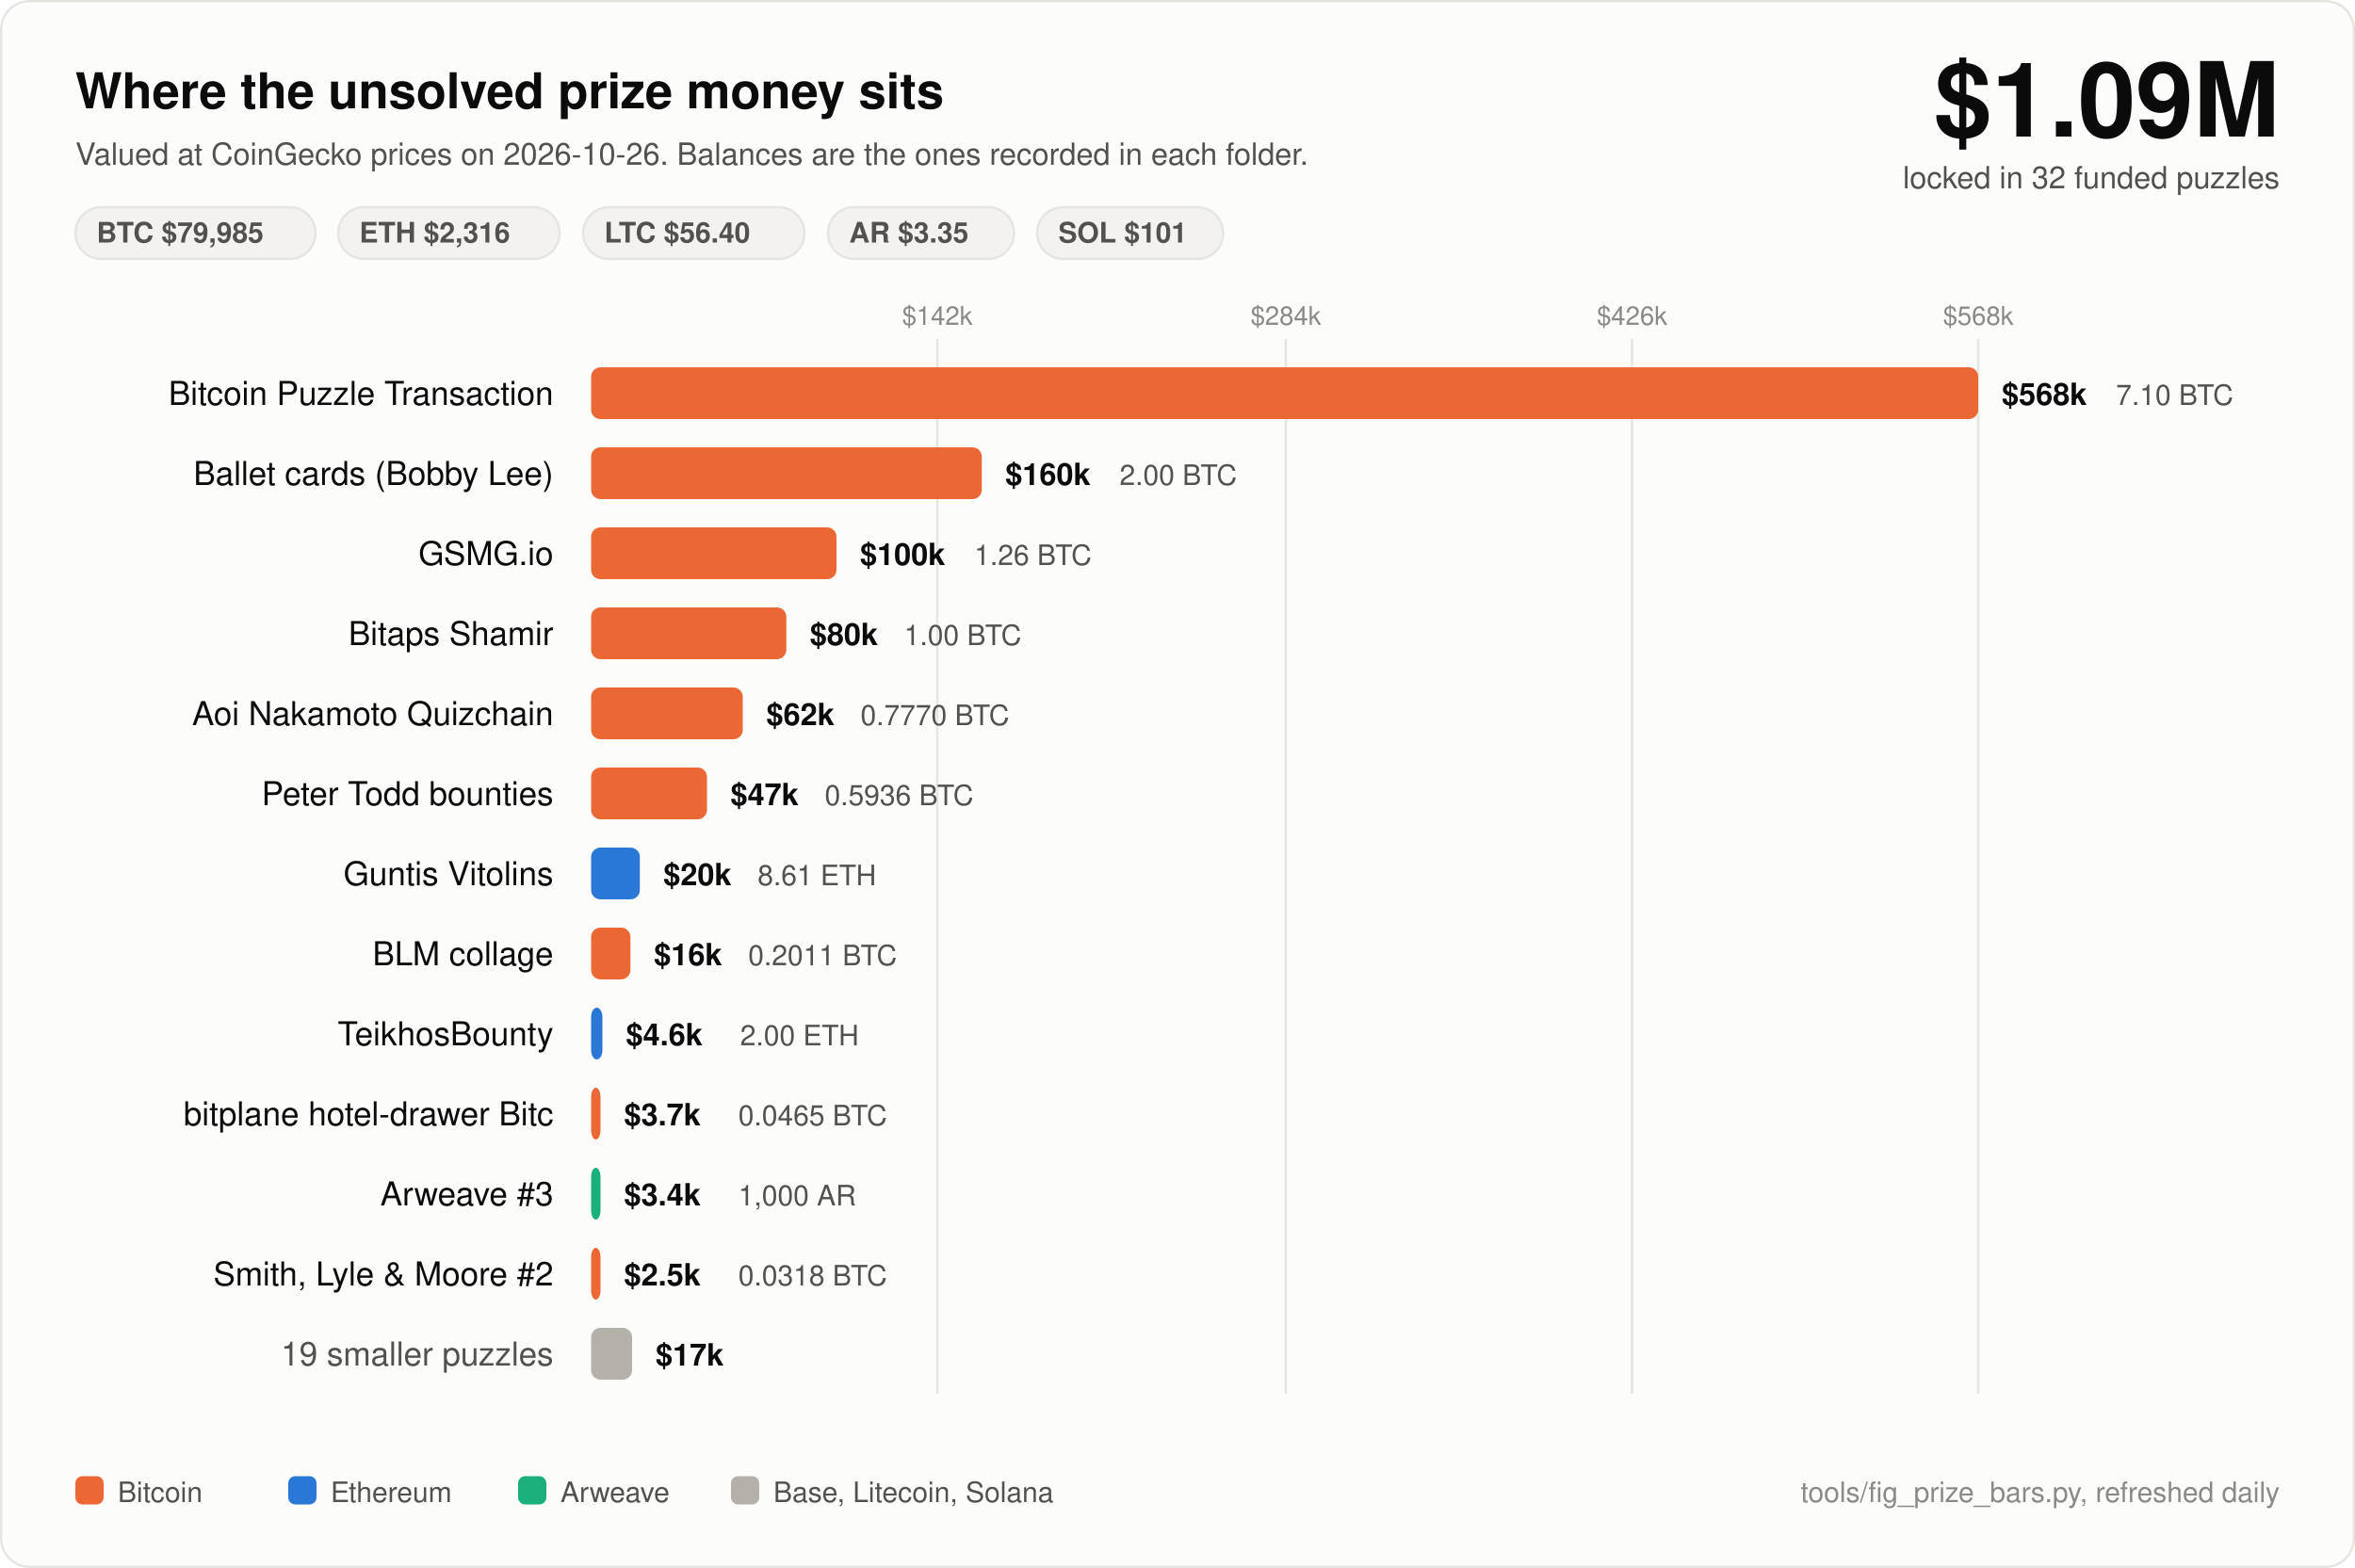
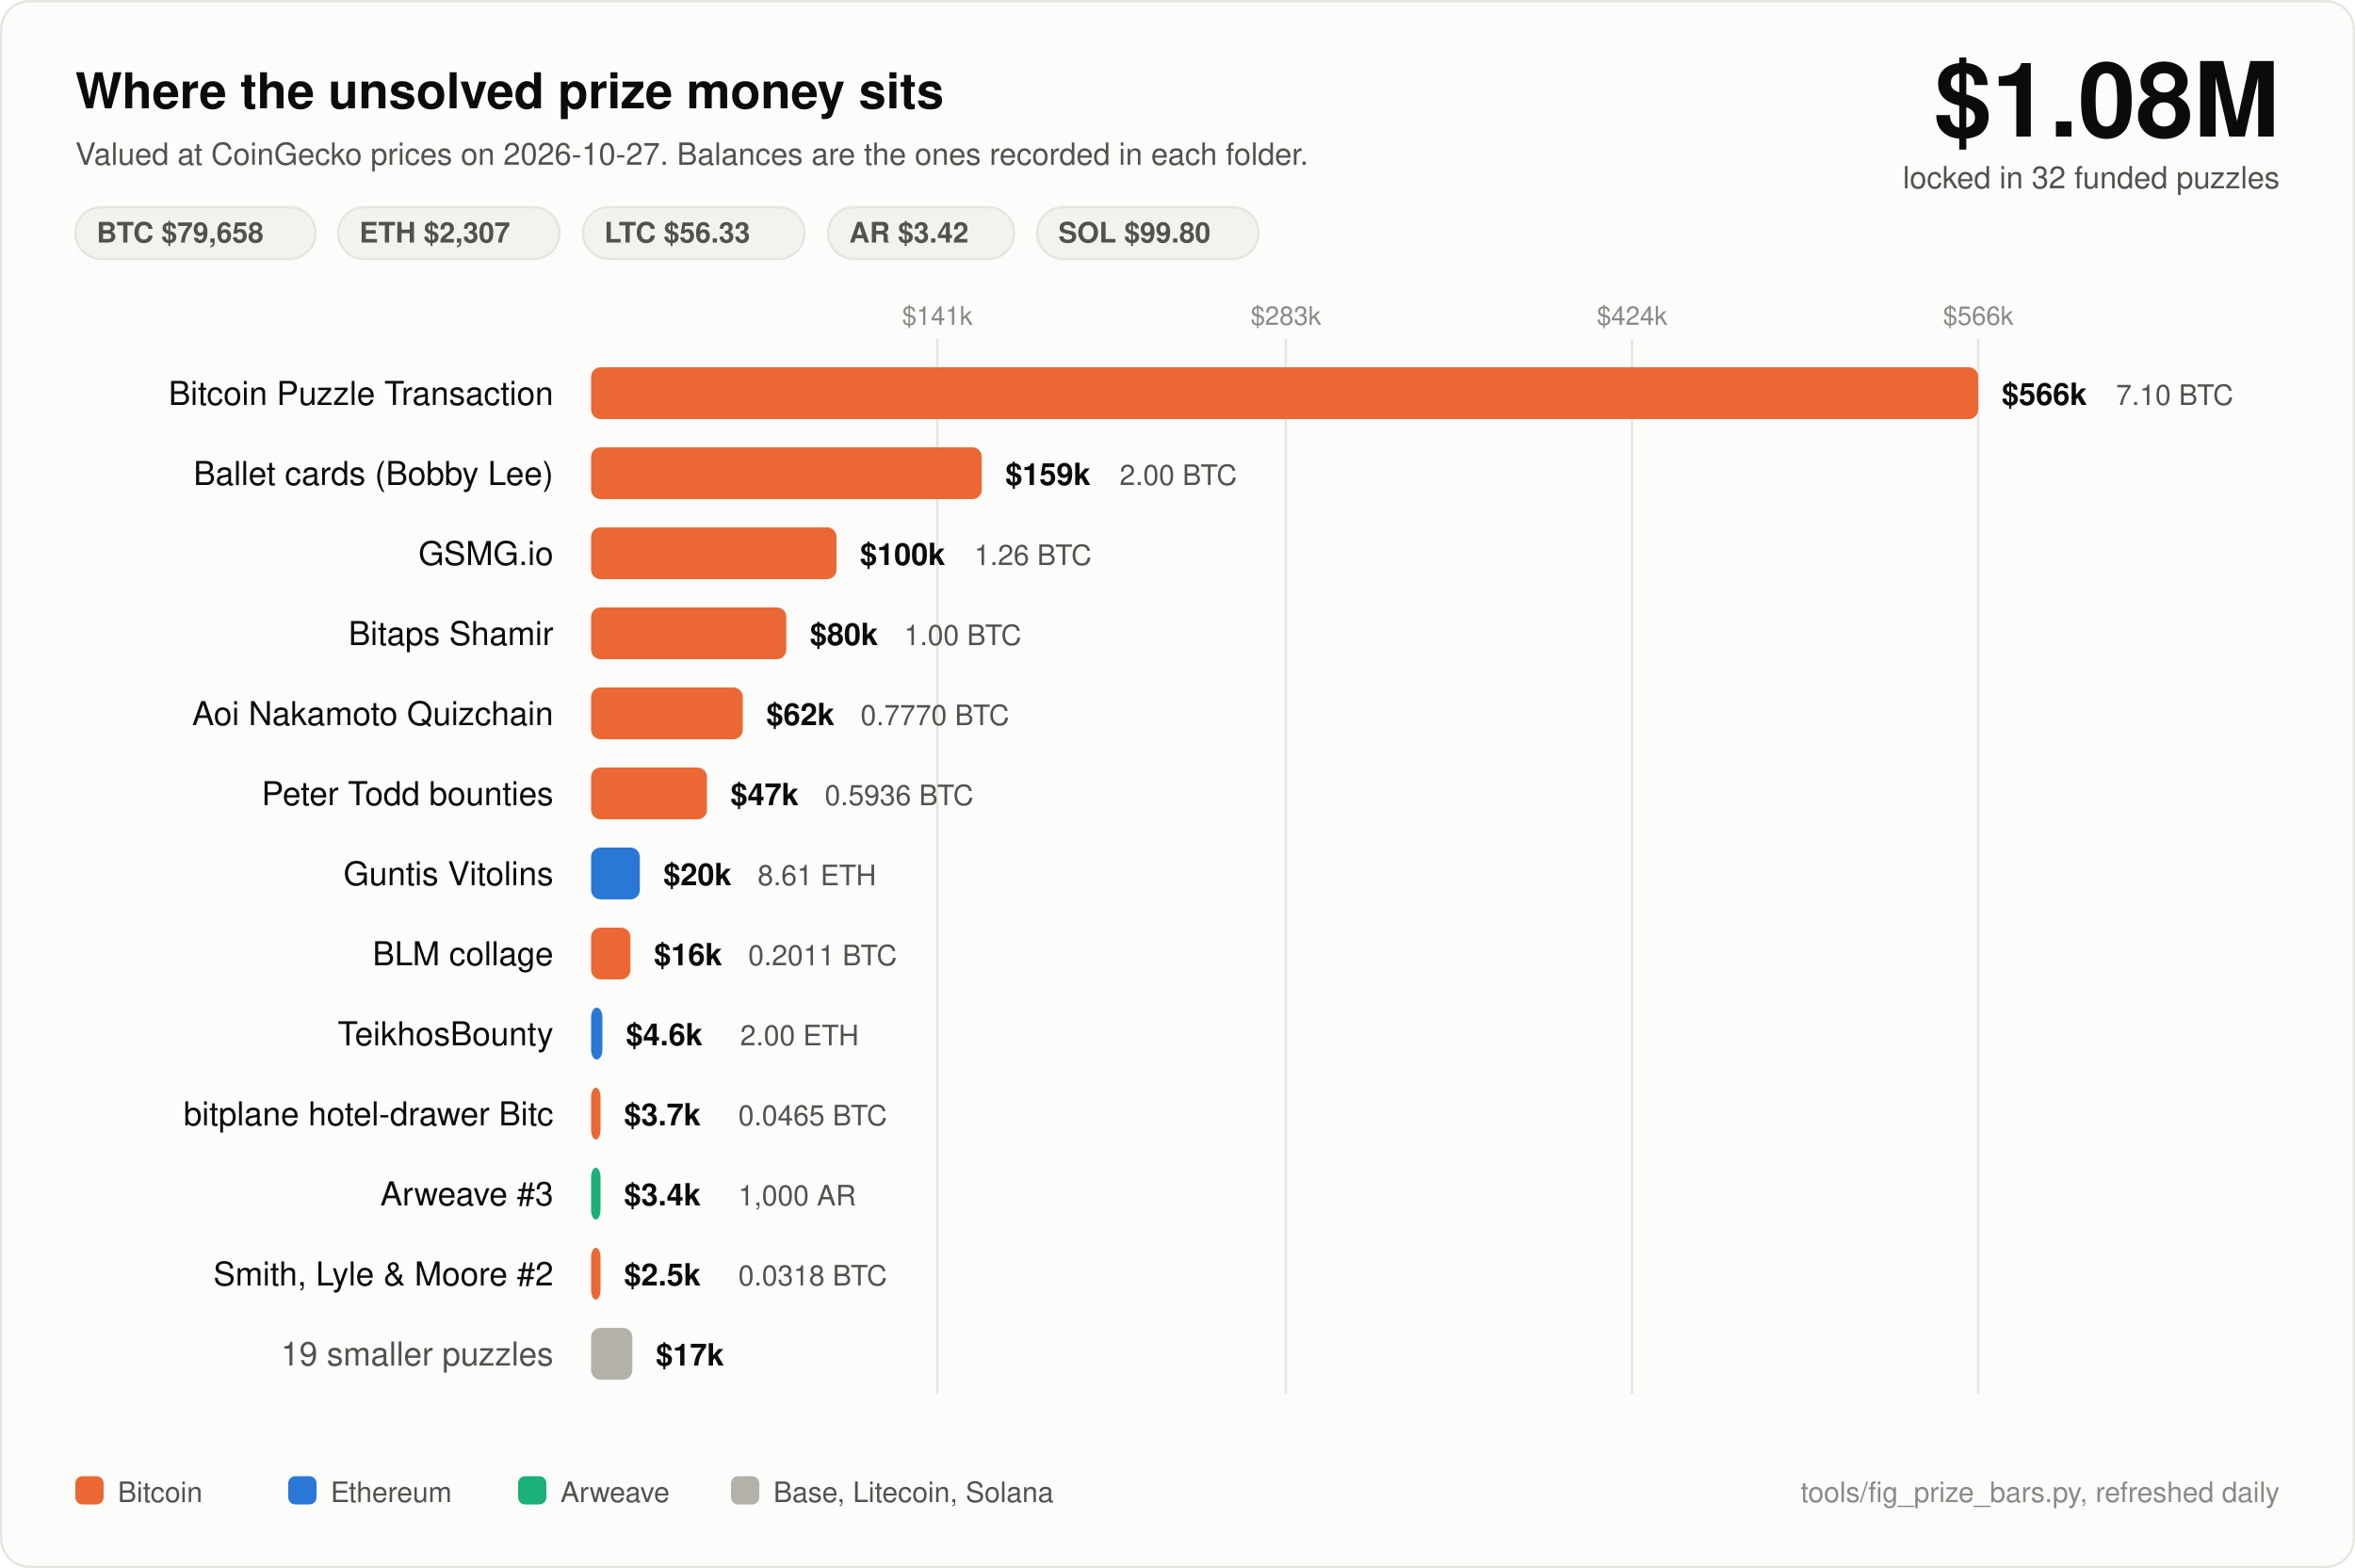
<svg xmlns="http://www.w3.org/2000/svg" width="1000" height="666" viewBox="0 0 1000 666" font-family="ui-sans-serif, -apple-system, Segoe UI, Helvetica, Arial, sans-serif">
  <rect x="0.5" y="0.5" width="999" height="665" rx="12" fill="#fcfcfb" stroke="#e6e5e0" />
  <text x="32" y="46" fill="#0b0b0b" font-size="21" font-weight="700">Where the unsolved prize money sits</text>
-   <text x="32" y="70" fill="#52514e" font-size="13">Valued at CoinGecko prices on 2026-10-26. Balances are the ones recorded in each folder.</text>
-   <text x="968" y="58" fill="#0b0b0b" font-size="44" font-weight="700" text-anchor="end">$1.09M</text>
+   <text x="32" y="70" fill="#52514e" font-size="13">Valued at CoinGecko prices on 2026-10-27. Balances are the ones recorded in each folder.</text>
+   <text x="968" y="58" fill="#0b0b0b" font-size="44" font-weight="700" text-anchor="end">$1.08M</text>
  <text x="968" y="80" fill="#52514e" font-size="13" text-anchor="end">locked in 32 funded puzzles</text>
  <rect x="32" y="88" width="102" height="22" rx="11" fill="#f3f2ee" stroke="#e6e5e0" />
-   <text x="41" y="103" fill="#52514e" font-size="12" font-weight="600">BTC $79,985</text>
+   <text x="41" y="103" fill="#52514e" font-size="12" font-weight="600">BTC $79,658</text>
  <rect x="143.6" y="88" width="94" height="22" rx="11" fill="#f3f2ee" stroke="#e6e5e0" />
-   <text x="152.6" y="103" fill="#52514e" font-size="12" font-weight="600">ETH $2,316</text>
+   <text x="152.6" y="103" fill="#52514e" font-size="12" font-weight="600">ETH $2,307</text>
  <rect x="247.6" y="88" width="94" height="22" rx="11" fill="#f3f2ee" stroke="#e6e5e0" />
-   <text x="256.6" y="103" fill="#52514e" font-size="12" font-weight="600">LTC $56.40</text>
+   <text x="256.6" y="103" fill="#52514e" font-size="12" font-weight="600">LTC $56.33</text>
  <rect x="351.6" y="88" width="79" height="22" rx="11" fill="#f3f2ee" stroke="#e6e5e0" />
-   <text x="360.6" y="103" fill="#52514e" font-size="12" font-weight="600">AR $3.35</text>
-   <rect x="440.4" y="88" width="79" height="22" rx="11" fill="#f3f2ee" stroke="#e6e5e0" />
-   <text x="449.4" y="103" fill="#52514e" font-size="12" font-weight="600">SOL $101</text>
+   <text x="360.6" y="103" fill="#52514e" font-size="12" font-weight="600">AR $3.42</text>
+   <rect x="440.4" y="88" width="94" height="22" rx="11" fill="#f3f2ee" stroke="#e6e5e0" />
+   <text x="449.4" y="103" fill="#52514e" font-size="12" font-weight="600">SOL $99.80</text>
  <line x1="398" y1="144" x2="398" y2="592" stroke="#e6e5e0" stroke-width="1" />
-   <text x="398" y="138" fill="#8a8985" font-size="11" text-anchor="middle">$142k</text>
+   <text x="398" y="138" fill="#8a8985" font-size="11" text-anchor="middle">$141k</text>
  <line x1="546" y1="144" x2="546" y2="592" stroke="#e6e5e0" stroke-width="1" />
-   <text x="546" y="138" fill="#8a8985" font-size="11" text-anchor="middle">$284k</text>
+   <text x="546" y="138" fill="#8a8985" font-size="11" text-anchor="middle">$283k</text>
  <line x1="693" y1="144" x2="693" y2="592" stroke="#e6e5e0" stroke-width="1" />
-   <text x="693" y="138" fill="#8a8985" font-size="11" text-anchor="middle">$426k</text>
+   <text x="693" y="138" fill="#8a8985" font-size="11" text-anchor="middle">$424k</text>
  <line x1="840" y1="144" x2="840" y2="592" stroke="#e6e5e0" stroke-width="1" />
-   <text x="840" y="138" fill="#8a8985" font-size="11" text-anchor="middle">$568k</text>
+   <text x="840" y="138" fill="#8a8985" font-size="11" text-anchor="middle">$566k</text>
  <text x="235" y="172" fill="#0b0b0b" font-size="14" text-anchor="end">Bitcoin Puzzle Transaction</text>
  <rect x="251" y="156" width="589.0" height="22" rx="4" fill="#eb6834" />
-   <text x="850.0" y="172" fill="#0b0b0b" font-size="13" font-weight="600">$568k</text>
+   <text x="850.0" y="172" fill="#0b0b0b" font-size="13" font-weight="600">$566k</text>
  <text x="898.5" y="172" fill="#52514e" font-size="12">7.10 BTC</text>
  <text x="235" y="206" fill="#0b0b0b" font-size="14" text-anchor="end">Ballet cards (Bobby Lee)</text>
  <rect x="251" y="190" width="165.9" height="22" rx="4" fill="#eb6834" />
-   <text x="426.9" y="206" fill="#0b0b0b" font-size="13" font-weight="600">$160k</text>
+   <text x="426.9" y="206" fill="#0b0b0b" font-size="13" font-weight="600">$159k</text>
  <text x="475.4" y="206" fill="#52514e" font-size="12">2.00 BTC</text>
  <text x="235" y="240" fill="#0b0b0b" font-size="14" text-anchor="end">GSMG.io</text>
  <rect x="251" y="224" width="104.2" height="22" rx="4" fill="#eb6834" />
  <text x="365.2" y="240" fill="#0b0b0b" font-size="13" font-weight="600">$100k</text>
  <text x="413.7" y="240" fill="#52514e" font-size="12">1.26 BTC</text>
  <text x="235" y="274" fill="#0b0b0b" font-size="14" text-anchor="end">Bitaps Shamir</text>
  <rect x="251" y="258" width="82.9" height="22" rx="4" fill="#eb6834" />
  <text x="343.9" y="274" fill="#0b0b0b" font-size="13" font-weight="600">$80k</text>
  <text x="383.9" y="274" fill="#52514e" font-size="12">1.00 BTC</text>
  <text x="235" y="308" fill="#0b0b0b" font-size="14" text-anchor="end">Aoi Nakamoto Quizchain</text>
  <rect x="251" y="292" width="64.4" height="22" rx="4" fill="#eb6834" />
  <text x="325.4" y="308" fill="#0b0b0b" font-size="13" font-weight="600">$62k</text>
  <text x="365.4" y="308" fill="#52514e" font-size="12">0.7770 BTC</text>
  <text x="235" y="342" fill="#0b0b0b" font-size="14" text-anchor="end">Peter Todd bounties</text>
  <rect x="251" y="326" width="49.2" height="22" rx="4" fill="#eb6834" />
  <text x="310.2" y="342" fill="#0b0b0b" font-size="13" font-weight="600">$47k</text>
  <text x="350.2" y="342" fill="#52514e" font-size="12">0.5936 BTC</text>
  <text x="235" y="376" fill="#0b0b0b" font-size="14" text-anchor="end">Guntis Vitolins</text>
  <rect x="251" y="360" width="20.7" height="22" rx="4" fill="#2a78d6" />
  <text x="281.7" y="376" fill="#0b0b0b" font-size="13" font-weight="600">$20k</text>
  <text x="321.7" y="376" fill="#52514e" font-size="12">8.61 ETH</text>
  <text x="235" y="410" fill="#0b0b0b" font-size="14" text-anchor="end">BLM collage</text>
  <rect x="251" y="394" width="16.7" height="22" rx="4" fill="#eb6834" />
  <text x="277.7" y="410" fill="#0b0b0b" font-size="13" font-weight="600">$16k</text>
  <text x="317.7" y="410" fill="#52514e" font-size="12">0.2011 BTC</text>
  <text x="235" y="444" fill="#0b0b0b" font-size="14" text-anchor="end">TeikhosBounty</text>
  <rect x="251" y="428" width="4.8" height="22" rx="4" fill="#2a78d6" />
  <text x="265.8" y="444" fill="#0b0b0b" font-size="13" font-weight="600">$4.6k</text>
  <text x="314.3" y="444" fill="#52514e" font-size="12">2.00 ETH</text>
  <text x="235" y="478" fill="#0b0b0b" font-size="14" text-anchor="end">bitplane hotel-drawer Bitc</text>
  <rect x="251" y="462" width="4.0" height="22" rx="4" fill="#eb6834" />
  <text x="265.0" y="478" fill="#0b0b0b" font-size="13" font-weight="600">$3.7k</text>
  <text x="313.5" y="478" fill="#52514e" font-size="12">0.0465 BTC</text>
  <text x="235" y="512" fill="#0b0b0b" font-size="14" text-anchor="end">Arweave #3</text>
  <rect x="251" y="496" width="4.0" height="22" rx="4" fill="#1baf7a" />
  <text x="265.0" y="512" fill="#0b0b0b" font-size="13" font-weight="600">$3.4k</text>
  <text x="313.5" y="512" fill="#52514e" font-size="12">1,000 AR</text>
  <text x="235" y="546" fill="#0b0b0b" font-size="14" text-anchor="end">Smith, Lyle &amp; Moore #2</text>
  <rect x="251" y="530" width="4.0" height="22" rx="4" fill="#eb6834" />
  <text x="265.0" y="546" fill="#0b0b0b" font-size="13" font-weight="600">$2.5k</text>
  <text x="313.5" y="546" fill="#52514e" font-size="12">0.0318 BTC</text>
  <text x="235" y="580" fill="#52514e" font-size="14" text-anchor="end">19 smaller puzzles</text>
-   <rect x="251" y="564" width="17.4" height="22" rx="4" fill="#b3b1aa" />
-   <text x="278.4" y="580" fill="#0b0b0b" font-size="13" font-weight="600">$17k</text>
+   <rect x="251" y="564" width="17.5" height="22" rx="4" fill="#b3b1aa" />
+   <text x="278.5" y="580" fill="#0b0b0b" font-size="13" font-weight="600">$17k</text>
  <rect x="32" y="627" width="12" height="12" rx="3" fill="#eb6834" />
  <text x="50" y="638" fill="#52514e" font-size="12">Bitcoin</text>
  <rect x="122.4" y="627" width="12" height="12" rx="3" fill="#2a78d6" />
  <text x="140.4" y="638" fill="#52514e" font-size="12">Ethereum</text>
  <rect x="220.0" y="627" width="12" height="12" rx="3" fill="#1baf7a" />
  <text x="238.0" y="638" fill="#52514e" font-size="12">Arweave</text>
  <rect x="310.4" y="627" width="12" height="12" rx="3" fill="#b3b1aa" />
  <text x="328.4" y="638" fill="#52514e" font-size="12">Base, Litecoin, Solana</text>
  <text x="968" y="638" fill="#8a8985" font-size="12" text-anchor="end">tools/fig_prize_bars.py, refreshed daily</text>
</svg>
